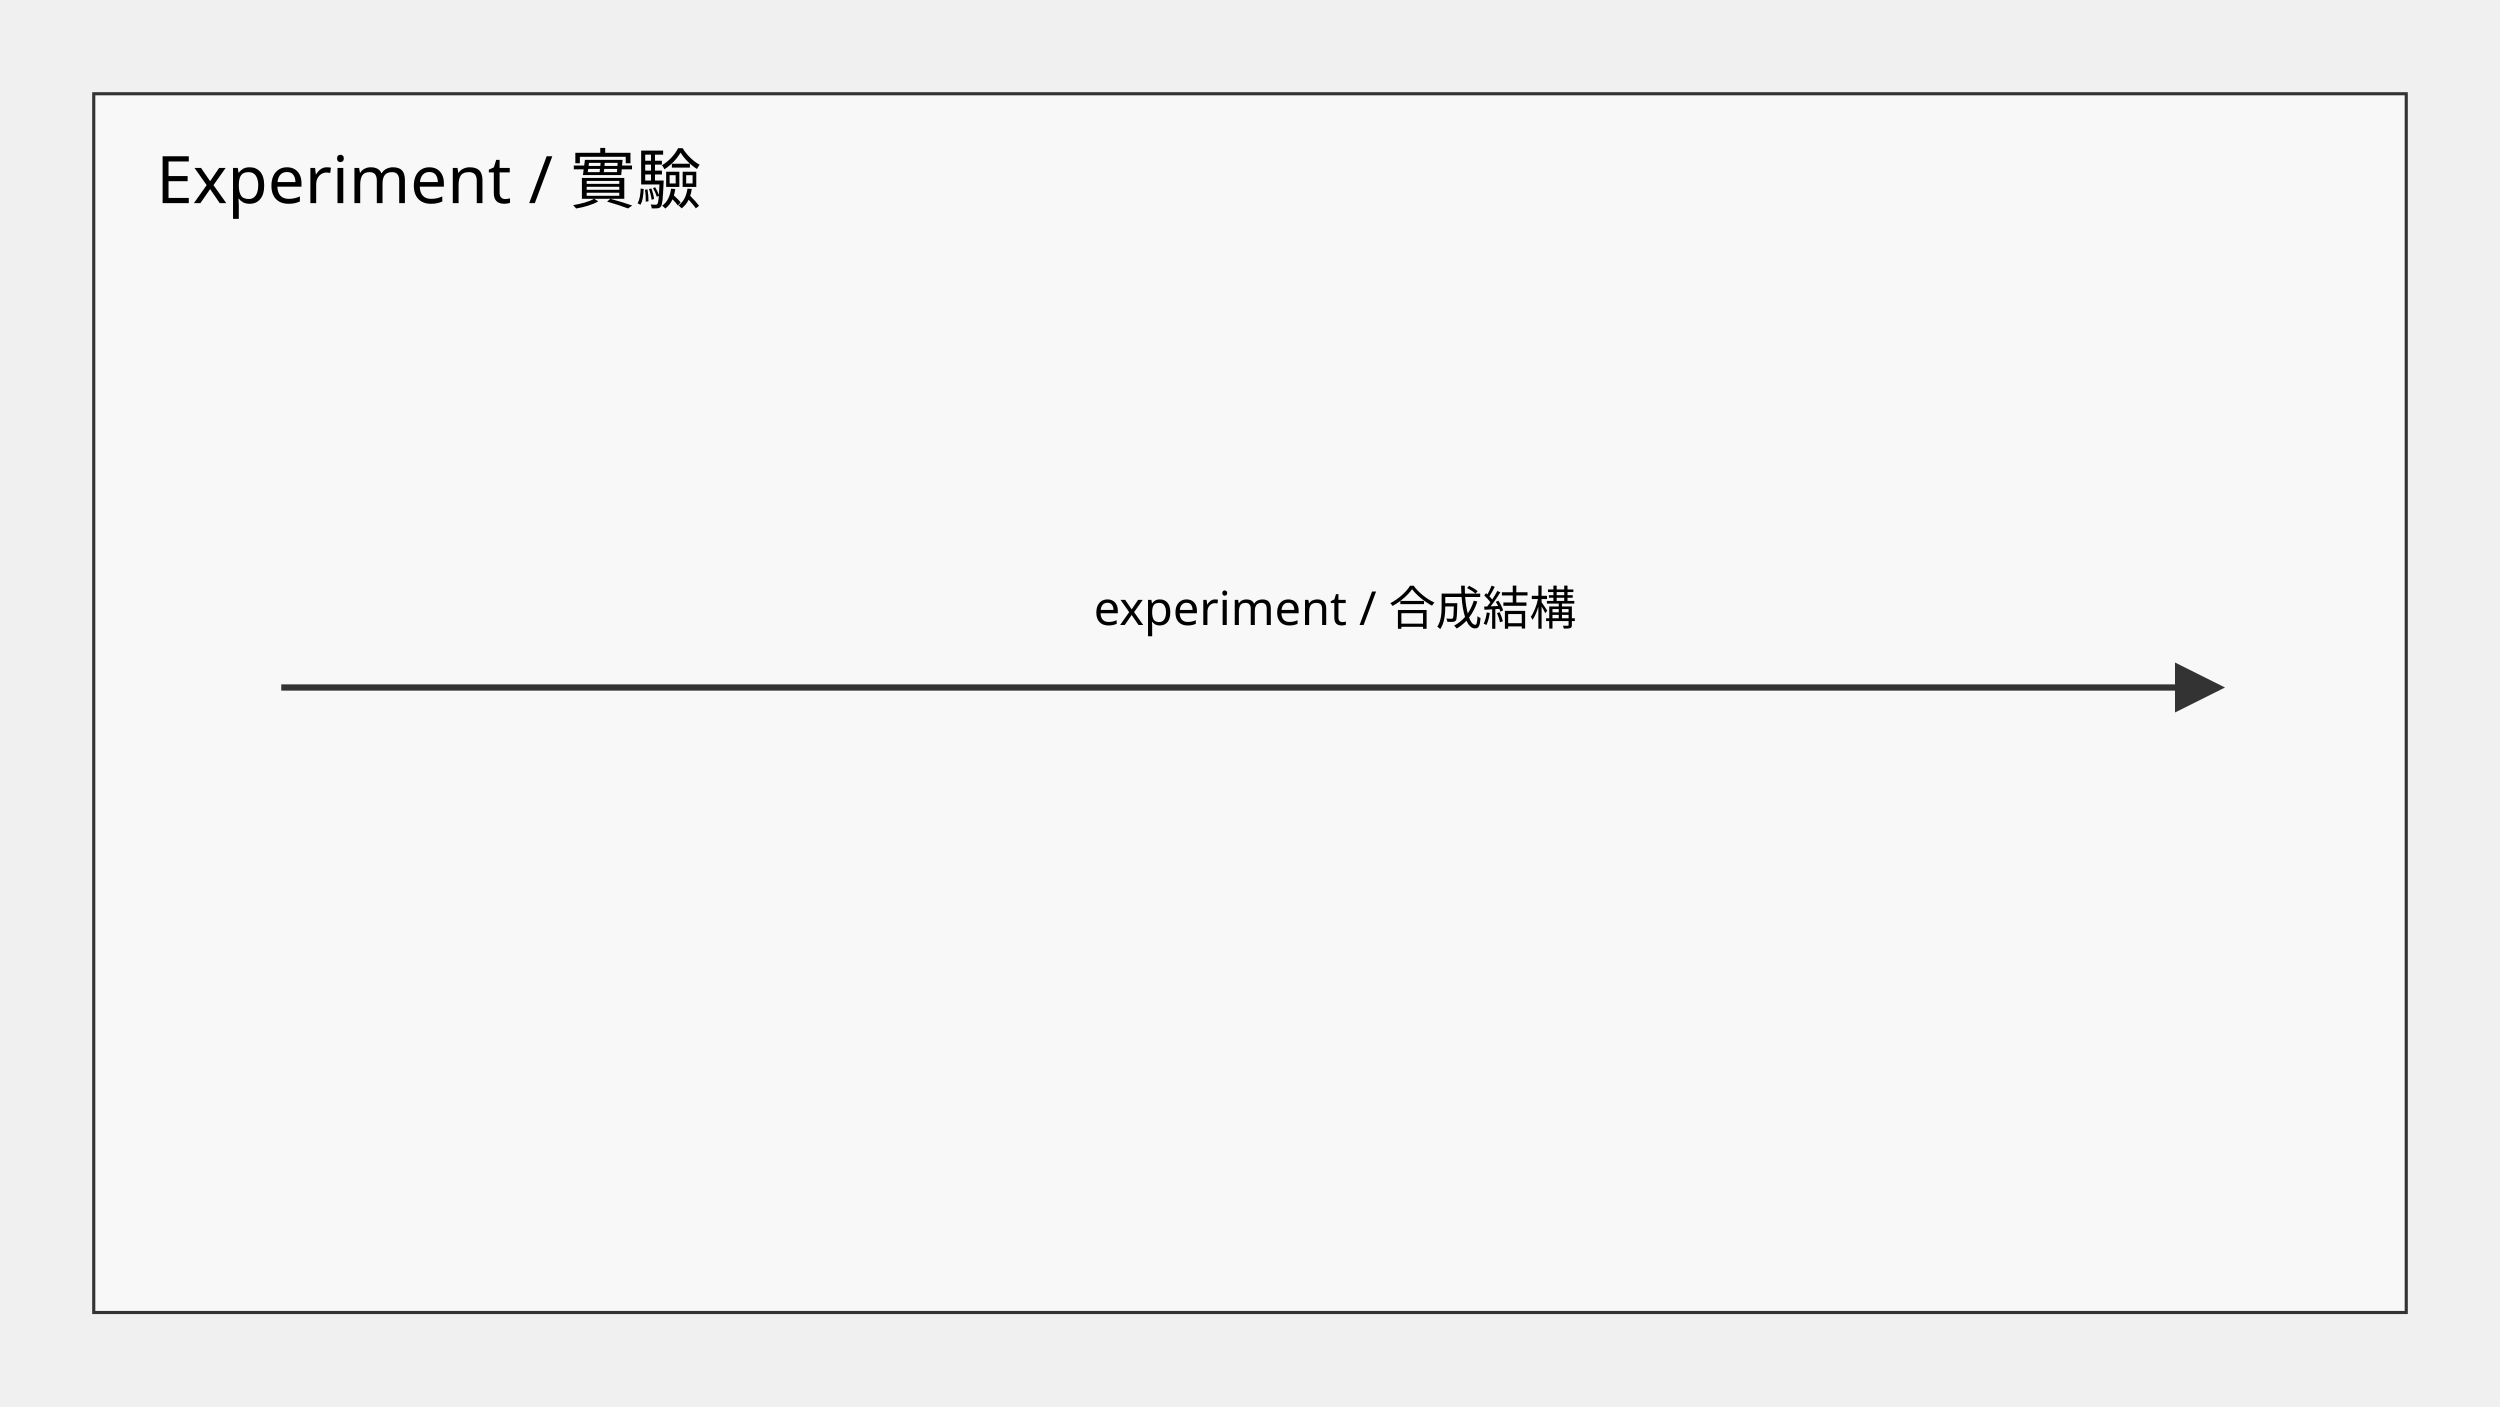
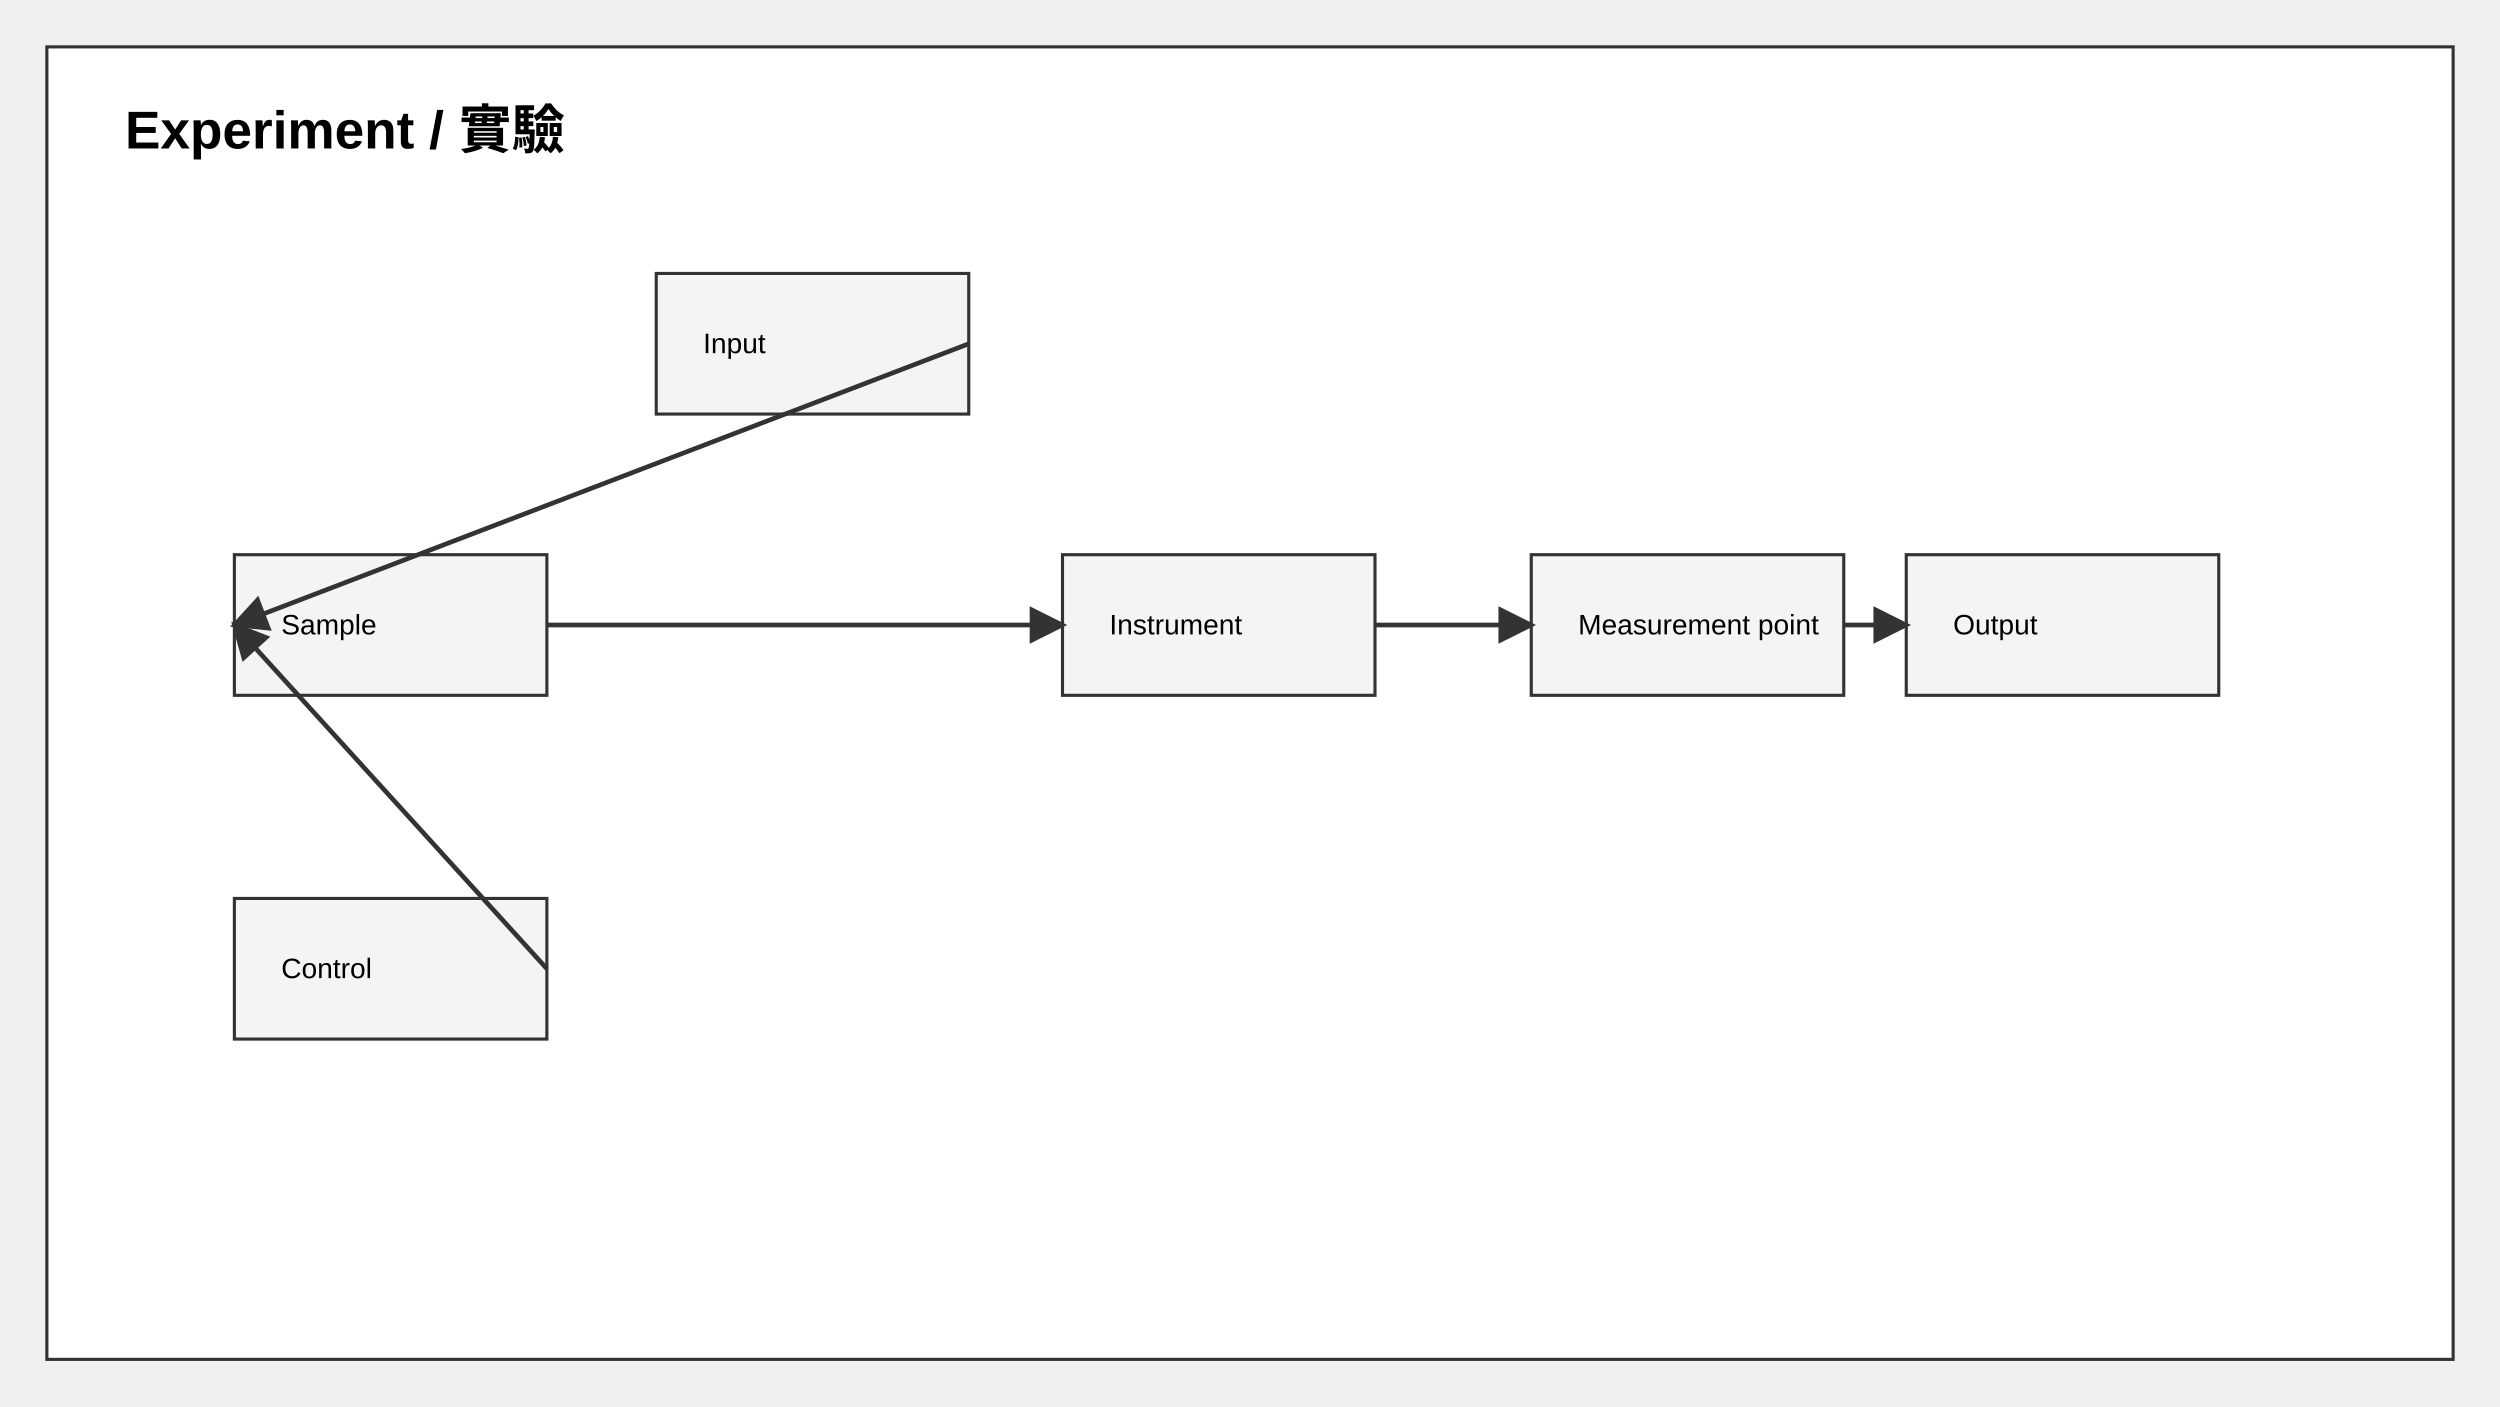
<svg xmlns="http://www.w3.org/2000/svg" data-thesis-figure-id="FIG007" data-thesis-svg-version="1.0.0" data-visual-class="experiment_setup" viewBox="0 0 1600 900">
  <defs>
    <marker data-semantic-role="arrow" id="obj-arrow" markerHeight="8" markerWidth="8" orient="auto" refX="7" refY="4">
      <path d="M 0 0 L 8 4 L 0 8 Z" data-semantic-role="branch" fill="#333333" id="obj-arrow-path" />
    </marker>
  </defs>
-   <rect data-semantic-role="panel" fill="#f8f8f8" height="780" id="obj-panel" stroke="#333333" stroke-width="2" width="1480" x="60" y="60" />
-   <text data-semantic-role="title" font-family="synthetic-test-sans" font-size="42" id="obj-title" x="100" y="130">Experiment / 實驗</text>
-   <line data-semantic-role="arrow" id="obj-flow" marker-end="url(#obj-arrow)" stroke="#333333" stroke-width="4" x1="180" x2="1420" y1="440" y2="440" />
-   <text data-semantic-role="label" font-family="synthetic-test-sans" font-size="30" id="obj-label" x="700" y="400">experiment / 合成結構</text>
+   <g data-semantic-role="container" id="obj-frame">
+     <rect data-semantic-role="panel" fill="#ffffff" height="840" id="obj-canvas" stroke="#333333" stroke-width="2" width="1540" x="30" y="30" />
+   </g>
+   <text data-semantic-role="title" font-family="Arial" font-size="34" font-weight="bold" id="obj-title" x="80" y="95">Experiment / 實驗</text>
+   <rect data-semantic-role="sample" fill="#f4f4f4" height="90" id="obj-sample" stroke="#333333" stroke-width="2" width="200" x="150" y="355" />
+   <text data-semantic-role="label" font-family="Arial" font-size="18" id="obj-label-sample" x="180" y="406">Sample</text>
+   <rect data-semantic-role="node" fill="#f4f4f4" height="90" id="obj-control" stroke="#333333" stroke-width="2" width="200" x="150" y="575" />
+   <text data-semantic-role="label" font-family="Arial" font-size="18" id="obj-label-control" x="180" y="626">Control</text>
+   <rect data-semantic-role="instrument" fill="#f4f4f4" height="90" id="obj-instrument" stroke="#333333" stroke-width="2" width="200" x="680" y="355" />
+   <text data-semantic-role="label" font-family="Arial" font-size="18" id="obj-label-instrument" x="710" y="406">Instrument</text>
+   <rect data-semantic-role="interface" fill="#f4f4f4" height="90" id="obj-interface" stroke="#333333" stroke-width="2" width="200" x="980" y="355" />
+   <text data-semantic-role="label" font-family="Arial" font-size="18" id="obj-label-interface" x="1010" y="406">Measurement point</text>
+   <rect data-semantic-role="node" fill="#f4f4f4" height="90" id="obj-input" stroke="#333333" stroke-width="2" width="200" x="420" y="175" />
+   <text data-semantic-role="label" font-family="Arial" font-size="18" id="obj-label-input" x="450" y="226">Input</text>
+   <rect data-semantic-role="output" fill="#f4f4f4" height="90" id="obj-output" stroke="#333333" stroke-width="2" width="200" x="1220" y="355" />
+   <text data-semantic-role="label" font-family="Arial" font-size="18" id="obj-label-output" x="1250" y="406">Output</text>
+   <line data-semantic-role="flow" id="obj-path-0" marker-end="url(#obj-arrow)" stroke="#333333" stroke-width="3" x1="620" x2="150" y1="220" y2="400" />
+   <line data-semantic-role="flow" id="obj-path-1" marker-end="url(#obj-arrow)" stroke="#333333" stroke-width="3" x1="350" x2="680" y1="400" y2="400" />
+   <line data-semantic-role="flow" id="obj-path-2" marker-end="url(#obj-arrow)" stroke="#333333" stroke-width="3" x1="880" x2="980" y1="400" y2="400" />
+   <line data-semantic-role="flow" id="obj-path-3" marker-end="url(#obj-arrow)" stroke="#333333" stroke-width="3" x1="1180" x2="1220" y1="400" y2="400" />
+   <line data-semantic-role="flow" id="obj-path-4" marker-end="url(#obj-arrow)" stroke="#333333" stroke-width="3" x1="350" x2="150" y1="620" y2="400" />
</svg>
